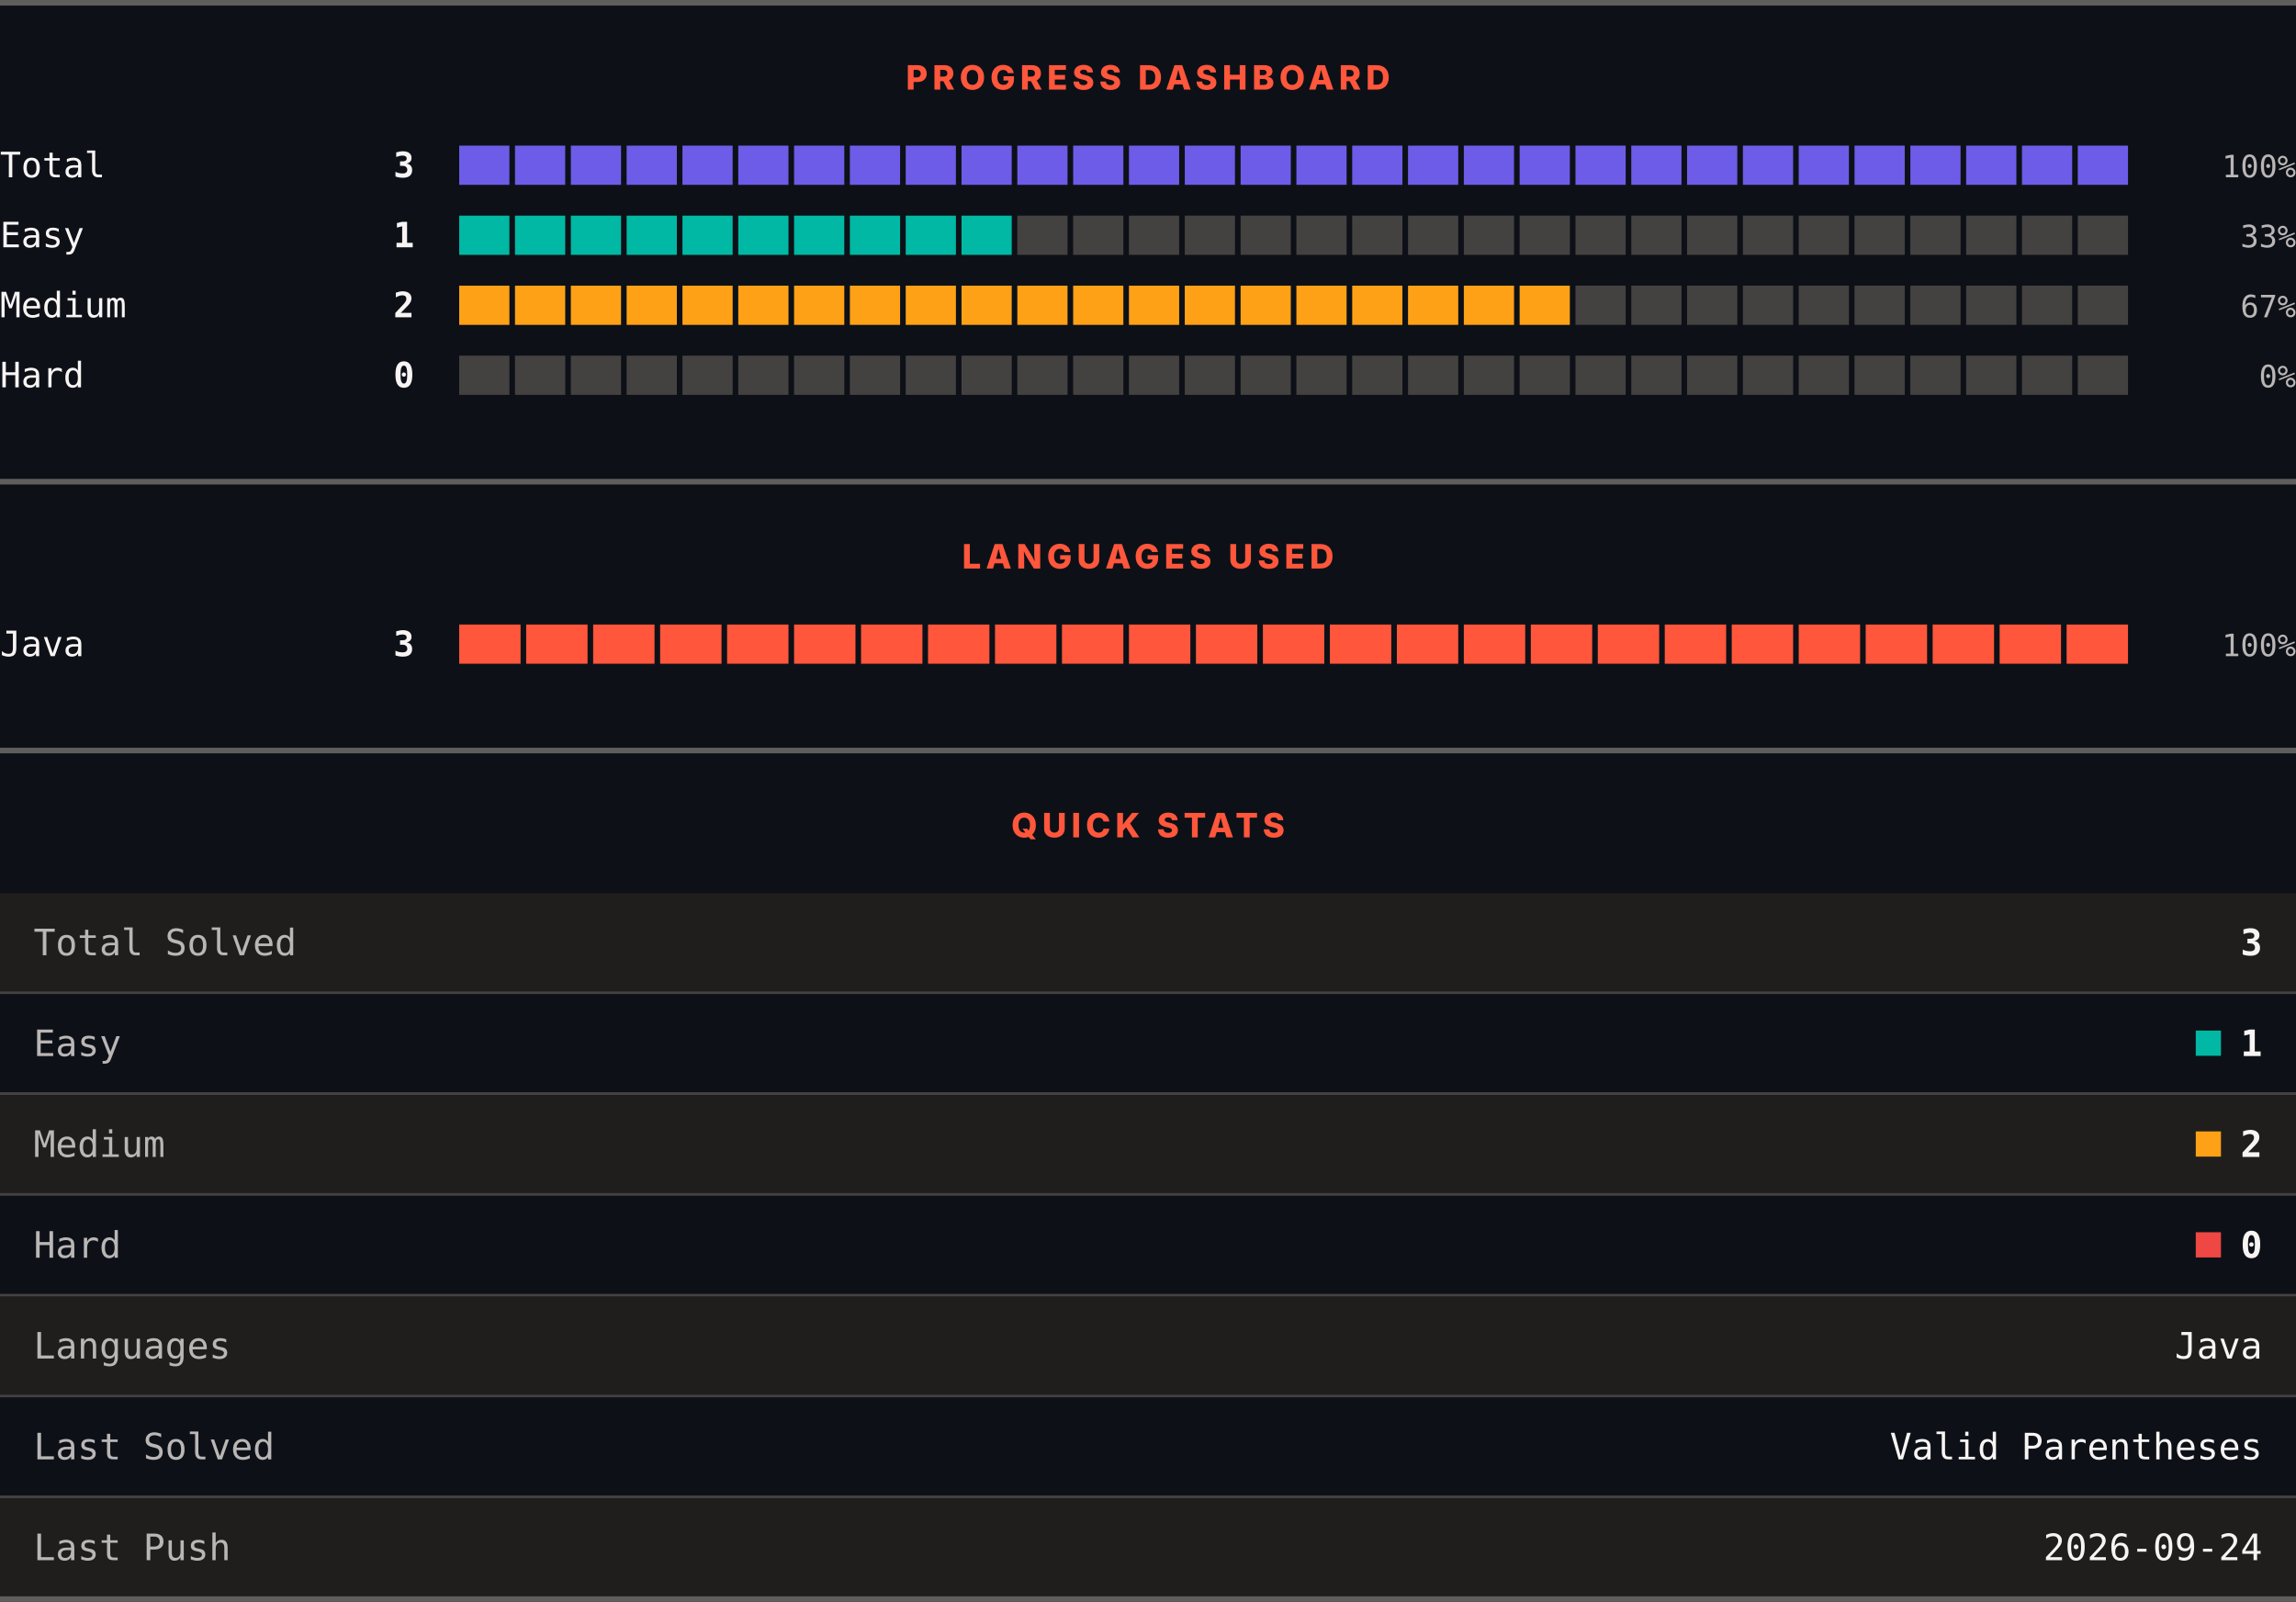
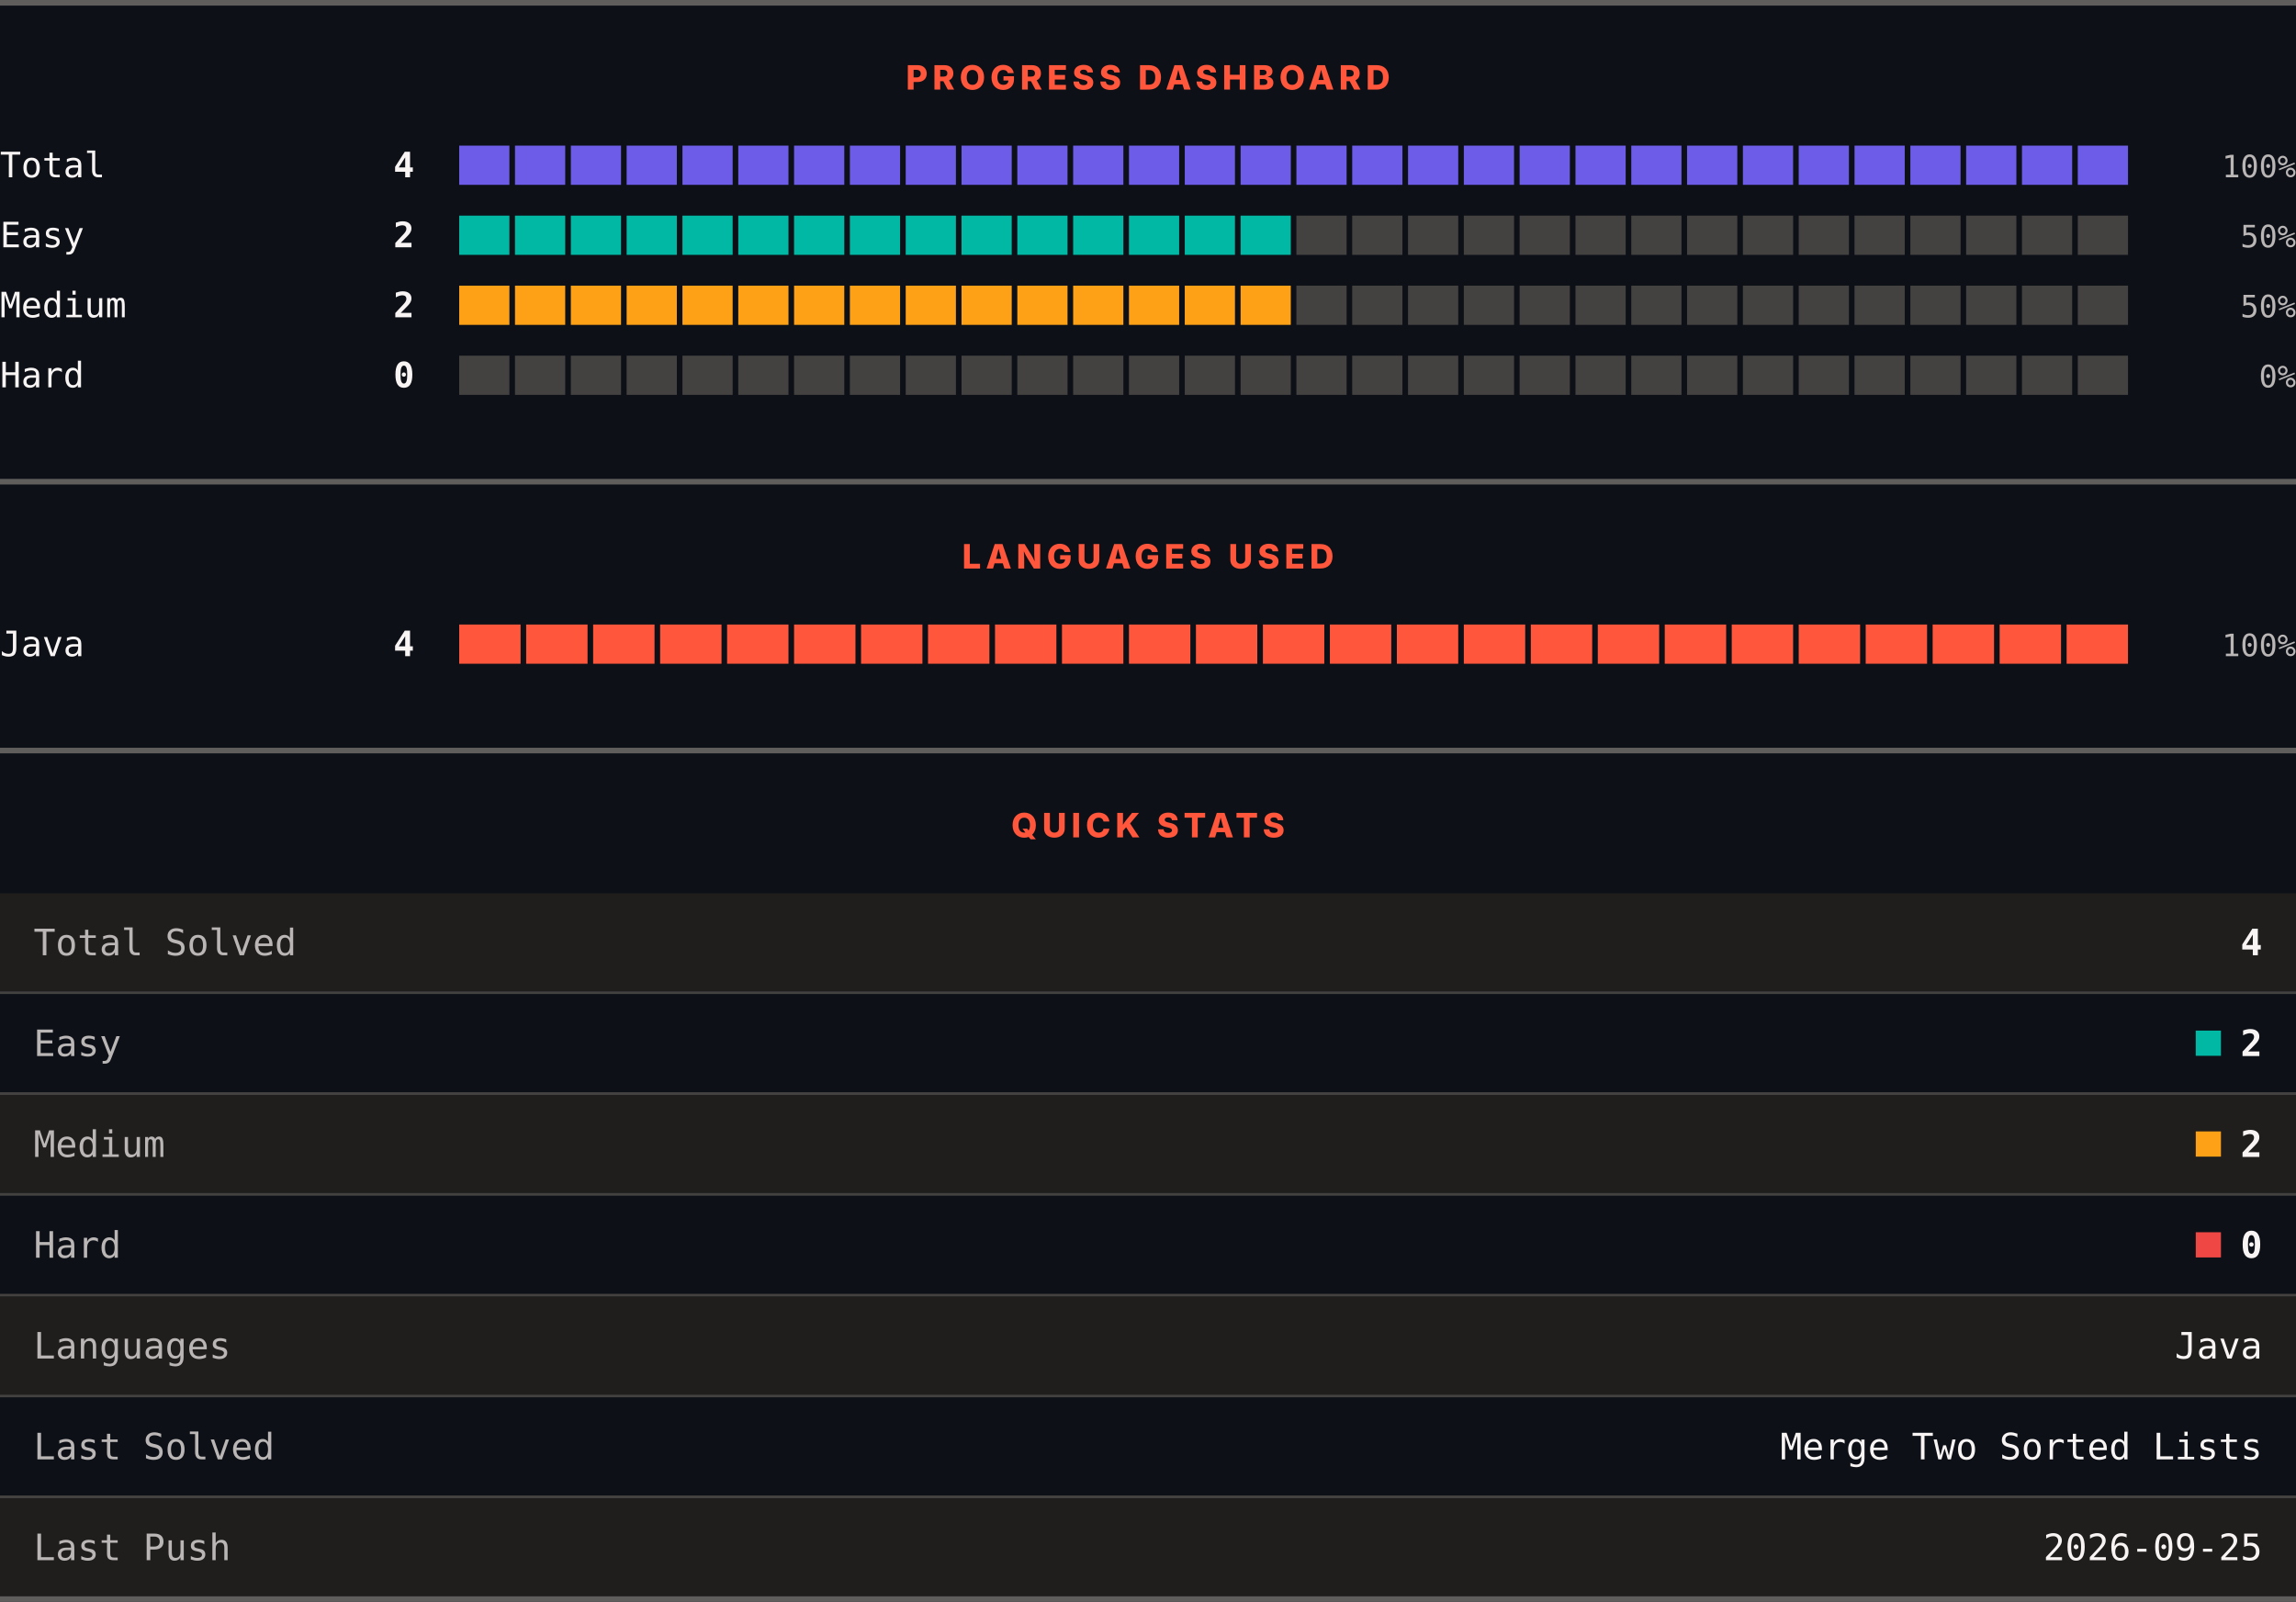
<svg xmlns="http://www.w3.org/2000/svg" width="820" height="572" viewBox="0 0 820 572" role="img" aria-label="LeetCode progress, languages and quick stats">
  <rect width="820" height="572" fill="#0d1117" />
  <rect x="0" y="0" width="820" height="2" fill="#605d5d" />
  <text x="410" y="32" text-anchor="middle" font-family="Archivo, system-ui, -apple-system, Segoe UI, sans-serif" font-size="12" font-weight="800" letter-spacing="1.68" fill="#ff563c">PROGRESS DASHBOARD</text>
  <text x="0" y="63.3" font-family="ui-monospace, SFMono-Regular, Menlo, Consolas, monospace" font-size="12.5" fill="#f8f4f4">Total</text>
-   <text x="148" y="63.3" text-anchor="end" font-family="ui-monospace, SFMono-Regular, Menlo, Consolas, monospace" font-size="12.5" font-weight="700" fill="#f8f4f4">3</text>
+   <text x="148" y="63.3" text-anchor="end" font-family="ui-monospace, SFMono-Regular, Menlo, Consolas, monospace" font-size="12.5" font-weight="700" fill="#f8f4f4">4</text>
  <rect x="164.00" y="52" width="17.93" height="14" fill="#6c5ce7" />
  <rect x="183.93" y="52" width="17.93" height="14" fill="#6c5ce7" />
  <rect x="203.87" y="52" width="17.93" height="14" fill="#6c5ce7" />
  <rect x="223.80" y="52" width="17.93" height="14" fill="#6c5ce7" />
  <rect x="243.73" y="52" width="17.93" height="14" fill="#6c5ce7" />
  <rect x="263.67" y="52" width="17.93" height="14" fill="#6c5ce7" />
  <rect x="283.60" y="52" width="17.93" height="14" fill="#6c5ce7" />
  <rect x="303.53" y="52" width="17.93" height="14" fill="#6c5ce7" />
  <rect x="323.47" y="52" width="17.93" height="14" fill="#6c5ce7" />
  <rect x="343.40" y="52" width="17.93" height="14" fill="#6c5ce7" />
  <rect x="363.33" y="52" width="17.93" height="14" fill="#6c5ce7" />
  <rect x="383.27" y="52" width="17.93" height="14" fill="#6c5ce7" />
  <rect x="403.20" y="52" width="17.93" height="14" fill="#6c5ce7" />
  <rect x="423.13" y="52" width="17.93" height="14" fill="#6c5ce7" />
  <rect x="443.07" y="52" width="17.93" height="14" fill="#6c5ce7" />
  <rect x="463.00" y="52" width="17.93" height="14" fill="#6c5ce7" />
  <rect x="482.93" y="52" width="17.93" height="14" fill="#6c5ce7" />
  <rect x="502.87" y="52" width="17.93" height="14" fill="#6c5ce7" />
  <rect x="522.80" y="52" width="17.93" height="14" fill="#6c5ce7" />
  <rect x="542.73" y="52" width="17.93" height="14" fill="#6c5ce7" />
  <rect x="562.67" y="52" width="17.93" height="14" fill="#6c5ce7" />
  <rect x="582.60" y="52" width="17.93" height="14" fill="#6c5ce7" />
  <rect x="602.53" y="52" width="17.93" height="14" fill="#6c5ce7" />
  <rect x="622.47" y="52" width="17.93" height="14" fill="#6c5ce7" />
  <rect x="642.40" y="52" width="17.93" height="14" fill="#6c5ce7" />
  <rect x="662.33" y="52" width="17.93" height="14" fill="#6c5ce7" />
  <rect x="682.27" y="52" width="17.93" height="14" fill="#6c5ce7" />
  <rect x="702.20" y="52" width="17.93" height="14" fill="#6c5ce7" />
  <rect x="722.13" y="52" width="17.93" height="14" fill="#6c5ce7" />
  <rect x="742.07" y="52" width="17.93" height="14" fill="#6c5ce7" />
  <text x="820" y="63.3" text-anchor="end" font-family="ui-monospace, SFMono-Regular, Menlo, Consolas, monospace" font-size="11" fill="#bab6b6">100%</text>
  <text x="0" y="88.3" font-family="ui-monospace, SFMono-Regular, Menlo, Consolas, monospace" font-size="12.5" fill="#f8f4f4">Easy</text>
-   <text x="148" y="88.3" text-anchor="end" font-family="ui-monospace, SFMono-Regular, Menlo, Consolas, monospace" font-size="12.5" font-weight="700" fill="#f8f4f4">1</text>
+   <text x="148" y="88.3" text-anchor="end" font-family="ui-monospace, SFMono-Regular, Menlo, Consolas, monospace" font-size="12.5" font-weight="700" fill="#f8f4f4">2</text>
  <rect x="164.00" y="77" width="17.93" height="14" fill="#00b8a3" />
  <rect x="183.93" y="77" width="17.93" height="14" fill="#00b8a3" />
  <rect x="203.87" y="77" width="17.93" height="14" fill="#00b8a3" />
  <rect x="223.80" y="77" width="17.93" height="14" fill="#00b8a3" />
  <rect x="243.73" y="77" width="17.93" height="14" fill="#00b8a3" />
  <rect x="263.67" y="77" width="17.93" height="14" fill="#00b8a3" />
  <rect x="283.60" y="77" width="17.93" height="14" fill="#00b8a3" />
  <rect x="303.53" y="77" width="17.93" height="14" fill="#00b8a3" />
  <rect x="323.47" y="77" width="17.93" height="14" fill="#00b8a3" />
  <rect x="343.40" y="77" width="17.93" height="14" fill="#00b8a3" />
-   <rect x="363.33" y="77" width="17.93" height="14" fill="#444141" />
-   <rect x="383.27" y="77" width="17.93" height="14" fill="#444141" />
-   <rect x="403.20" y="77" width="17.93" height="14" fill="#444141" />
-   <rect x="423.13" y="77" width="17.93" height="14" fill="#444141" />
-   <rect x="443.07" y="77" width="17.93" height="14" fill="#444141" />
+   <rect x="363.33" y="77" width="17.93" height="14" fill="#00b8a3" />
+   <rect x="383.27" y="77" width="17.93" height="14" fill="#00b8a3" />
+   <rect x="403.20" y="77" width="17.93" height="14" fill="#00b8a3" />
+   <rect x="423.13" y="77" width="17.93" height="14" fill="#00b8a3" />
+   <rect x="443.07" y="77" width="17.93" height="14" fill="#00b8a3" />
  <rect x="463.00" y="77" width="17.93" height="14" fill="#444141" />
  <rect x="482.93" y="77" width="17.93" height="14" fill="#444141" />
  <rect x="502.87" y="77" width="17.93" height="14" fill="#444141" />
  <rect x="522.80" y="77" width="17.93" height="14" fill="#444141" />
  <rect x="542.73" y="77" width="17.93" height="14" fill="#444141" />
  <rect x="562.67" y="77" width="17.93" height="14" fill="#444141" />
  <rect x="582.60" y="77" width="17.93" height="14" fill="#444141" />
  <rect x="602.53" y="77" width="17.93" height="14" fill="#444141" />
  <rect x="622.47" y="77" width="17.93" height="14" fill="#444141" />
  <rect x="642.40" y="77" width="17.93" height="14" fill="#444141" />
  <rect x="662.33" y="77" width="17.93" height="14" fill="#444141" />
  <rect x="682.27" y="77" width="17.93" height="14" fill="#444141" />
  <rect x="702.20" y="77" width="17.93" height="14" fill="#444141" />
  <rect x="722.13" y="77" width="17.93" height="14" fill="#444141" />
  <rect x="742.07" y="77" width="17.93" height="14" fill="#444141" />
-   <text x="820" y="88.3" text-anchor="end" font-family="ui-monospace, SFMono-Regular, Menlo, Consolas, monospace" font-size="11" fill="#bab6b6">33%</text>
+   <text x="820" y="88.3" text-anchor="end" font-family="ui-monospace, SFMono-Regular, Menlo, Consolas, monospace" font-size="11" fill="#bab6b6">50%</text>
  <text x="0" y="113.3" font-family="ui-monospace, SFMono-Regular, Menlo, Consolas, monospace" font-size="12.5" fill="#f8f4f4">Medium</text>
  <text x="148" y="113.3" text-anchor="end" font-family="ui-monospace, SFMono-Regular, Menlo, Consolas, monospace" font-size="12.5" font-weight="700" fill="#f8f4f4">2</text>
  <rect x="164.00" y="102" width="17.93" height="14" fill="#ffa116" />
  <rect x="183.93" y="102" width="17.93" height="14" fill="#ffa116" />
  <rect x="203.87" y="102" width="17.93" height="14" fill="#ffa116" />
  <rect x="223.80" y="102" width="17.93" height="14" fill="#ffa116" />
  <rect x="243.73" y="102" width="17.93" height="14" fill="#ffa116" />
  <rect x="263.67" y="102" width="17.93" height="14" fill="#ffa116" />
  <rect x="283.60" y="102" width="17.93" height="14" fill="#ffa116" />
  <rect x="303.53" y="102" width="17.93" height="14" fill="#ffa116" />
  <rect x="323.47" y="102" width="17.93" height="14" fill="#ffa116" />
  <rect x="343.40" y="102" width="17.93" height="14" fill="#ffa116" />
  <rect x="363.33" y="102" width="17.93" height="14" fill="#ffa116" />
  <rect x="383.27" y="102" width="17.93" height="14" fill="#ffa116" />
  <rect x="403.20" y="102" width="17.93" height="14" fill="#ffa116" />
  <rect x="423.13" y="102" width="17.93" height="14" fill="#ffa116" />
  <rect x="443.07" y="102" width="17.93" height="14" fill="#ffa116" />
-   <rect x="463.00" y="102" width="17.93" height="14" fill="#ffa116" />
-   <rect x="482.93" y="102" width="17.93" height="14" fill="#ffa116" />
-   <rect x="502.87" y="102" width="17.93" height="14" fill="#ffa116" />
-   <rect x="522.80" y="102" width="17.93" height="14" fill="#ffa116" />
-   <rect x="542.73" y="102" width="17.93" height="14" fill="#ffa116" />
+   <rect x="463.00" y="102" width="17.93" height="14" fill="#444141" />
+   <rect x="482.93" y="102" width="17.93" height="14" fill="#444141" />
+   <rect x="502.87" y="102" width="17.93" height="14" fill="#444141" />
+   <rect x="522.80" y="102" width="17.93" height="14" fill="#444141" />
+   <rect x="542.73" y="102" width="17.93" height="14" fill="#444141" />
  <rect x="562.67" y="102" width="17.93" height="14" fill="#444141" />
  <rect x="582.60" y="102" width="17.93" height="14" fill="#444141" />
  <rect x="602.53" y="102" width="17.93" height="14" fill="#444141" />
  <rect x="622.47" y="102" width="17.93" height="14" fill="#444141" />
  <rect x="642.40" y="102" width="17.93" height="14" fill="#444141" />
  <rect x="662.33" y="102" width="17.93" height="14" fill="#444141" />
  <rect x="682.27" y="102" width="17.93" height="14" fill="#444141" />
  <rect x="702.20" y="102" width="17.93" height="14" fill="#444141" />
  <rect x="722.13" y="102" width="17.93" height="14" fill="#444141" />
  <rect x="742.07" y="102" width="17.93" height="14" fill="#444141" />
-   <text x="820" y="113.3" text-anchor="end" font-family="ui-monospace, SFMono-Regular, Menlo, Consolas, monospace" font-size="11" fill="#bab6b6">67%</text>
+   <text x="820" y="113.3" text-anchor="end" font-family="ui-monospace, SFMono-Regular, Menlo, Consolas, monospace" font-size="11" fill="#bab6b6">50%</text>
  <text x="0" y="138.3" font-family="ui-monospace, SFMono-Regular, Menlo, Consolas, monospace" font-size="12.5" fill="#f8f4f4">Hard</text>
  <text x="148" y="138.3" text-anchor="end" font-family="ui-monospace, SFMono-Regular, Menlo, Consolas, monospace" font-size="12.5" font-weight="700" fill="#f8f4f4">0</text>
  <rect x="164.00" y="127" width="17.93" height="14" fill="#444141" />
  <rect x="183.93" y="127" width="17.93" height="14" fill="#444141" />
  <rect x="203.87" y="127" width="17.93" height="14" fill="#444141" />
  <rect x="223.80" y="127" width="17.93" height="14" fill="#444141" />
  <rect x="243.73" y="127" width="17.93" height="14" fill="#444141" />
  <rect x="263.67" y="127" width="17.93" height="14" fill="#444141" />
  <rect x="283.60" y="127" width="17.93" height="14" fill="#444141" />
  <rect x="303.53" y="127" width="17.93" height="14" fill="#444141" />
  <rect x="323.47" y="127" width="17.93" height="14" fill="#444141" />
  <rect x="343.40" y="127" width="17.93" height="14" fill="#444141" />
  <rect x="363.33" y="127" width="17.93" height="14" fill="#444141" />
  <rect x="383.27" y="127" width="17.93" height="14" fill="#444141" />
  <rect x="403.20" y="127" width="17.93" height="14" fill="#444141" />
  <rect x="423.13" y="127" width="17.93" height="14" fill="#444141" />
  <rect x="443.07" y="127" width="17.93" height="14" fill="#444141" />
  <rect x="463.00" y="127" width="17.93" height="14" fill="#444141" />
  <rect x="482.93" y="127" width="17.93" height="14" fill="#444141" />
  <rect x="502.87" y="127" width="17.93" height="14" fill="#444141" />
  <rect x="522.80" y="127" width="17.93" height="14" fill="#444141" />
  <rect x="542.73" y="127" width="17.93" height="14" fill="#444141" />
  <rect x="562.67" y="127" width="17.93" height="14" fill="#444141" />
  <rect x="582.60" y="127" width="17.93" height="14" fill="#444141" />
  <rect x="602.53" y="127" width="17.93" height="14" fill="#444141" />
  <rect x="622.47" y="127" width="17.93" height="14" fill="#444141" />
  <rect x="642.40" y="127" width="17.93" height="14" fill="#444141" />
  <rect x="662.33" y="127" width="17.93" height="14" fill="#444141" />
  <rect x="682.27" y="127" width="17.93" height="14" fill="#444141" />
  <rect x="702.20" y="127" width="17.93" height="14" fill="#444141" />
  <rect x="722.13" y="127" width="17.93" height="14" fill="#444141" />
  <rect x="742.07" y="127" width="17.93" height="14" fill="#444141" />
  <text x="820" y="138.3" text-anchor="end" font-family="ui-monospace, SFMono-Regular, Menlo, Consolas, monospace" font-size="11" fill="#bab6b6">0%</text>
  <rect x="0" y="171" width="820" height="2" fill="#605d5d" />
  <text x="410" y="203" text-anchor="middle" font-family="Archivo, system-ui, -apple-system, Segoe UI, sans-serif" font-size="12" font-weight="800" letter-spacing="1.68" fill="#ff563c">LANGUAGES USED</text>
  <text x="0" y="234.3" font-family="ui-monospace, SFMono-Regular, Menlo, Consolas, monospace" font-size="12.5" fill="#f8f4f4">Java</text>
-   <text x="148" y="234.3" text-anchor="end" font-family="ui-monospace, SFMono-Regular, Menlo, Consolas, monospace" font-size="12.5" font-weight="700" fill="#f8f4f4">3</text>
+   <text x="148" y="234.3" text-anchor="end" font-family="ui-monospace, SFMono-Regular, Menlo, Consolas, monospace" font-size="12.5" font-weight="700" fill="#f8f4f4">4</text>
  <rect x="164.00" y="223" width="21.92" height="14" fill="#ff563c" />
  <rect x="187.92" y="223" width="21.92" height="14" fill="#ff563c" />
  <rect x="211.84" y="223" width="21.92" height="14" fill="#ff563c" />
  <rect x="235.76" y="223" width="21.92" height="14" fill="#ff563c" />
  <rect x="259.68" y="223" width="21.92" height="14" fill="#ff563c" />
  <rect x="283.60" y="223" width="21.92" height="14" fill="#ff563c" />
  <rect x="307.52" y="223" width="21.92" height="14" fill="#ff563c" />
  <rect x="331.44" y="223" width="21.92" height="14" fill="#ff563c" />
  <rect x="355.36" y="223" width="21.92" height="14" fill="#ff563c" />
  <rect x="379.28" y="223" width="21.92" height="14" fill="#ff563c" />
  <rect x="403.20" y="223" width="21.92" height="14" fill="#ff563c" />
  <rect x="427.12" y="223" width="21.92" height="14" fill="#ff563c" />
  <rect x="451.04" y="223" width="21.92" height="14" fill="#ff563c" />
  <rect x="474.96" y="223" width="21.92" height="14" fill="#ff563c" />
  <rect x="498.88" y="223" width="21.92" height="14" fill="#ff563c" />
  <rect x="522.80" y="223" width="21.92" height="14" fill="#ff563c" />
  <rect x="546.72" y="223" width="21.92" height="14" fill="#ff563c" />
  <rect x="570.64" y="223" width="21.92" height="14" fill="#ff563c" />
  <rect x="594.56" y="223" width="21.92" height="14" fill="#ff563c" />
  <rect x="618.48" y="223" width="21.92" height="14" fill="#ff563c" />
  <rect x="642.40" y="223" width="21.92" height="14" fill="#ff563c" />
  <rect x="666.32" y="223" width="21.92" height="14" fill="#ff563c" />
  <rect x="690.24" y="223" width="21.92" height="14" fill="#ff563c" />
  <rect x="714.16" y="223" width="21.92" height="14" fill="#ff563c" />
  <rect x="738.08" y="223" width="21.92" height="14" fill="#ff563c" />
  <text x="820" y="234.3" text-anchor="end" font-family="ui-monospace, SFMono-Regular, Menlo, Consolas, monospace" font-size="11" fill="#bab6b6">100%</text>
  <rect x="0" y="267" width="820" height="2" fill="#605d5d" />
  <text x="410" y="299" text-anchor="middle" font-family="Archivo, system-ui, -apple-system, Segoe UI, sans-serif" font-size="12" font-weight="800" letter-spacing="1.68" fill="#ff563c">QUICK STATS</text>
  <rect x="0" y="319" width="820" height="35" fill="#201e1d" />
  <text x="12" y="341.1" font-family="ui-monospace, SFMono-Regular, Menlo, Consolas, monospace" font-size="13" fill="#bab6b6">Total Solved</text>
-   <text x="808" y="341.1" text-anchor="end" font-family="ui-monospace, SFMono-Regular, Menlo, Consolas, monospace" font-size="13" font-weight="700" fill="#f8f4f4">3</text>
+   <text x="808" y="341.1" text-anchor="end" font-family="ui-monospace, SFMono-Regular, Menlo, Consolas, monospace" font-size="13" font-weight="700" fill="#f8f4f4">4</text>
  <rect x="0" y="354" width="820" height="1" fill="#444141" />
  <rect x="0" y="355" width="820" height="35" fill="#0d1117" />
  <text x="12" y="377.1" font-family="ui-monospace, SFMono-Regular, Menlo, Consolas, monospace" font-size="13" fill="#bab6b6">Easy</text>
  <rect x="784.2" y="368" width="9" height="9" fill="#00b8a3" />
-   <text x="808" y="377.1" text-anchor="end" font-family="ui-monospace, SFMono-Regular, Menlo, Consolas, monospace" font-size="13" font-weight="700" fill="#f8f4f4">1</text>
+   <text x="808" y="377.1" text-anchor="end" font-family="ui-monospace, SFMono-Regular, Menlo, Consolas, monospace" font-size="13" font-weight="700" fill="#f8f4f4">2</text>
  <rect x="0" y="390" width="820" height="1" fill="#444141" />
  <rect x="0" y="391" width="820" height="35" fill="#201e1d" />
  <text x="12" y="413.1" font-family="ui-monospace, SFMono-Regular, Menlo, Consolas, monospace" font-size="13" fill="#bab6b6">Medium</text>
  <rect x="784.2" y="404" width="9" height="9" fill="#ffa116" />
  <text x="808" y="413.1" text-anchor="end" font-family="ui-monospace, SFMono-Regular, Menlo, Consolas, monospace" font-size="13" font-weight="700" fill="#f8f4f4">2</text>
  <rect x="0" y="426" width="820" height="1" fill="#444141" />
  <rect x="0" y="427" width="820" height="35" fill="#0d1117" />
  <text x="12" y="449.1" font-family="ui-monospace, SFMono-Regular, Menlo, Consolas, monospace" font-size="13" fill="#bab6b6">Hard</text>
  <rect x="784.2" y="440" width="9" height="9" fill="#ef4743" />
  <text x="808" y="449.1" text-anchor="end" font-family="ui-monospace, SFMono-Regular, Menlo, Consolas, monospace" font-size="13" font-weight="700" fill="#f8f4f4">0</text>
  <rect x="0" y="462" width="820" height="1" fill="#444141" />
  <rect x="0" y="463" width="820" height="35" fill="#201e1d" />
  <text x="12" y="485.1" font-family="ui-monospace, SFMono-Regular, Menlo, Consolas, monospace" font-size="13" fill="#bab6b6">Languages</text>
  <text x="808" y="485.1" text-anchor="end" font-family="ui-monospace, SFMono-Regular, Menlo, Consolas, monospace" font-size="13" fill="#f8f4f4">Java</text>
  <rect x="0" y="498" width="820" height="1" fill="#444141" />
  <rect x="0" y="499" width="820" height="35" fill="#0d1117" />
  <text x="12" y="521.1" font-family="ui-monospace, SFMono-Regular, Menlo, Consolas, monospace" font-size="13" fill="#bab6b6">Last Solved</text>
-   <text x="808" y="521.1" text-anchor="end" font-family="ui-monospace, SFMono-Regular, Menlo, Consolas, monospace" font-size="13" fill="#f8f4f4">Valid Parentheses</text>
+   <text x="808" y="521.1" text-anchor="end" font-family="ui-monospace, SFMono-Regular, Menlo, Consolas, monospace" font-size="13" fill="#f8f4f4">Merge Two Sorted Lists</text>
  <rect x="0" y="534" width="820" height="1" fill="#444141" />
  <rect x="0" y="535" width="820" height="35" fill="#201e1d" />
  <text x="12" y="557.1" font-family="ui-monospace, SFMono-Regular, Menlo, Consolas, monospace" font-size="13" fill="#bab6b6">Last Push</text>
-   <text x="808" y="557.1" text-anchor="end" font-family="ui-monospace, SFMono-Regular, Menlo, Consolas, monospace" font-size="13" fill="#f8f4f4">2026-09-24</text>
+   <text x="808" y="557.1" text-anchor="end" font-family="ui-monospace, SFMono-Regular, Menlo, Consolas, monospace" font-size="13" fill="#f8f4f4">2026-09-25</text>
  <rect x="0" y="570" width="820" height="2" fill="#605d5d" />
</svg>
